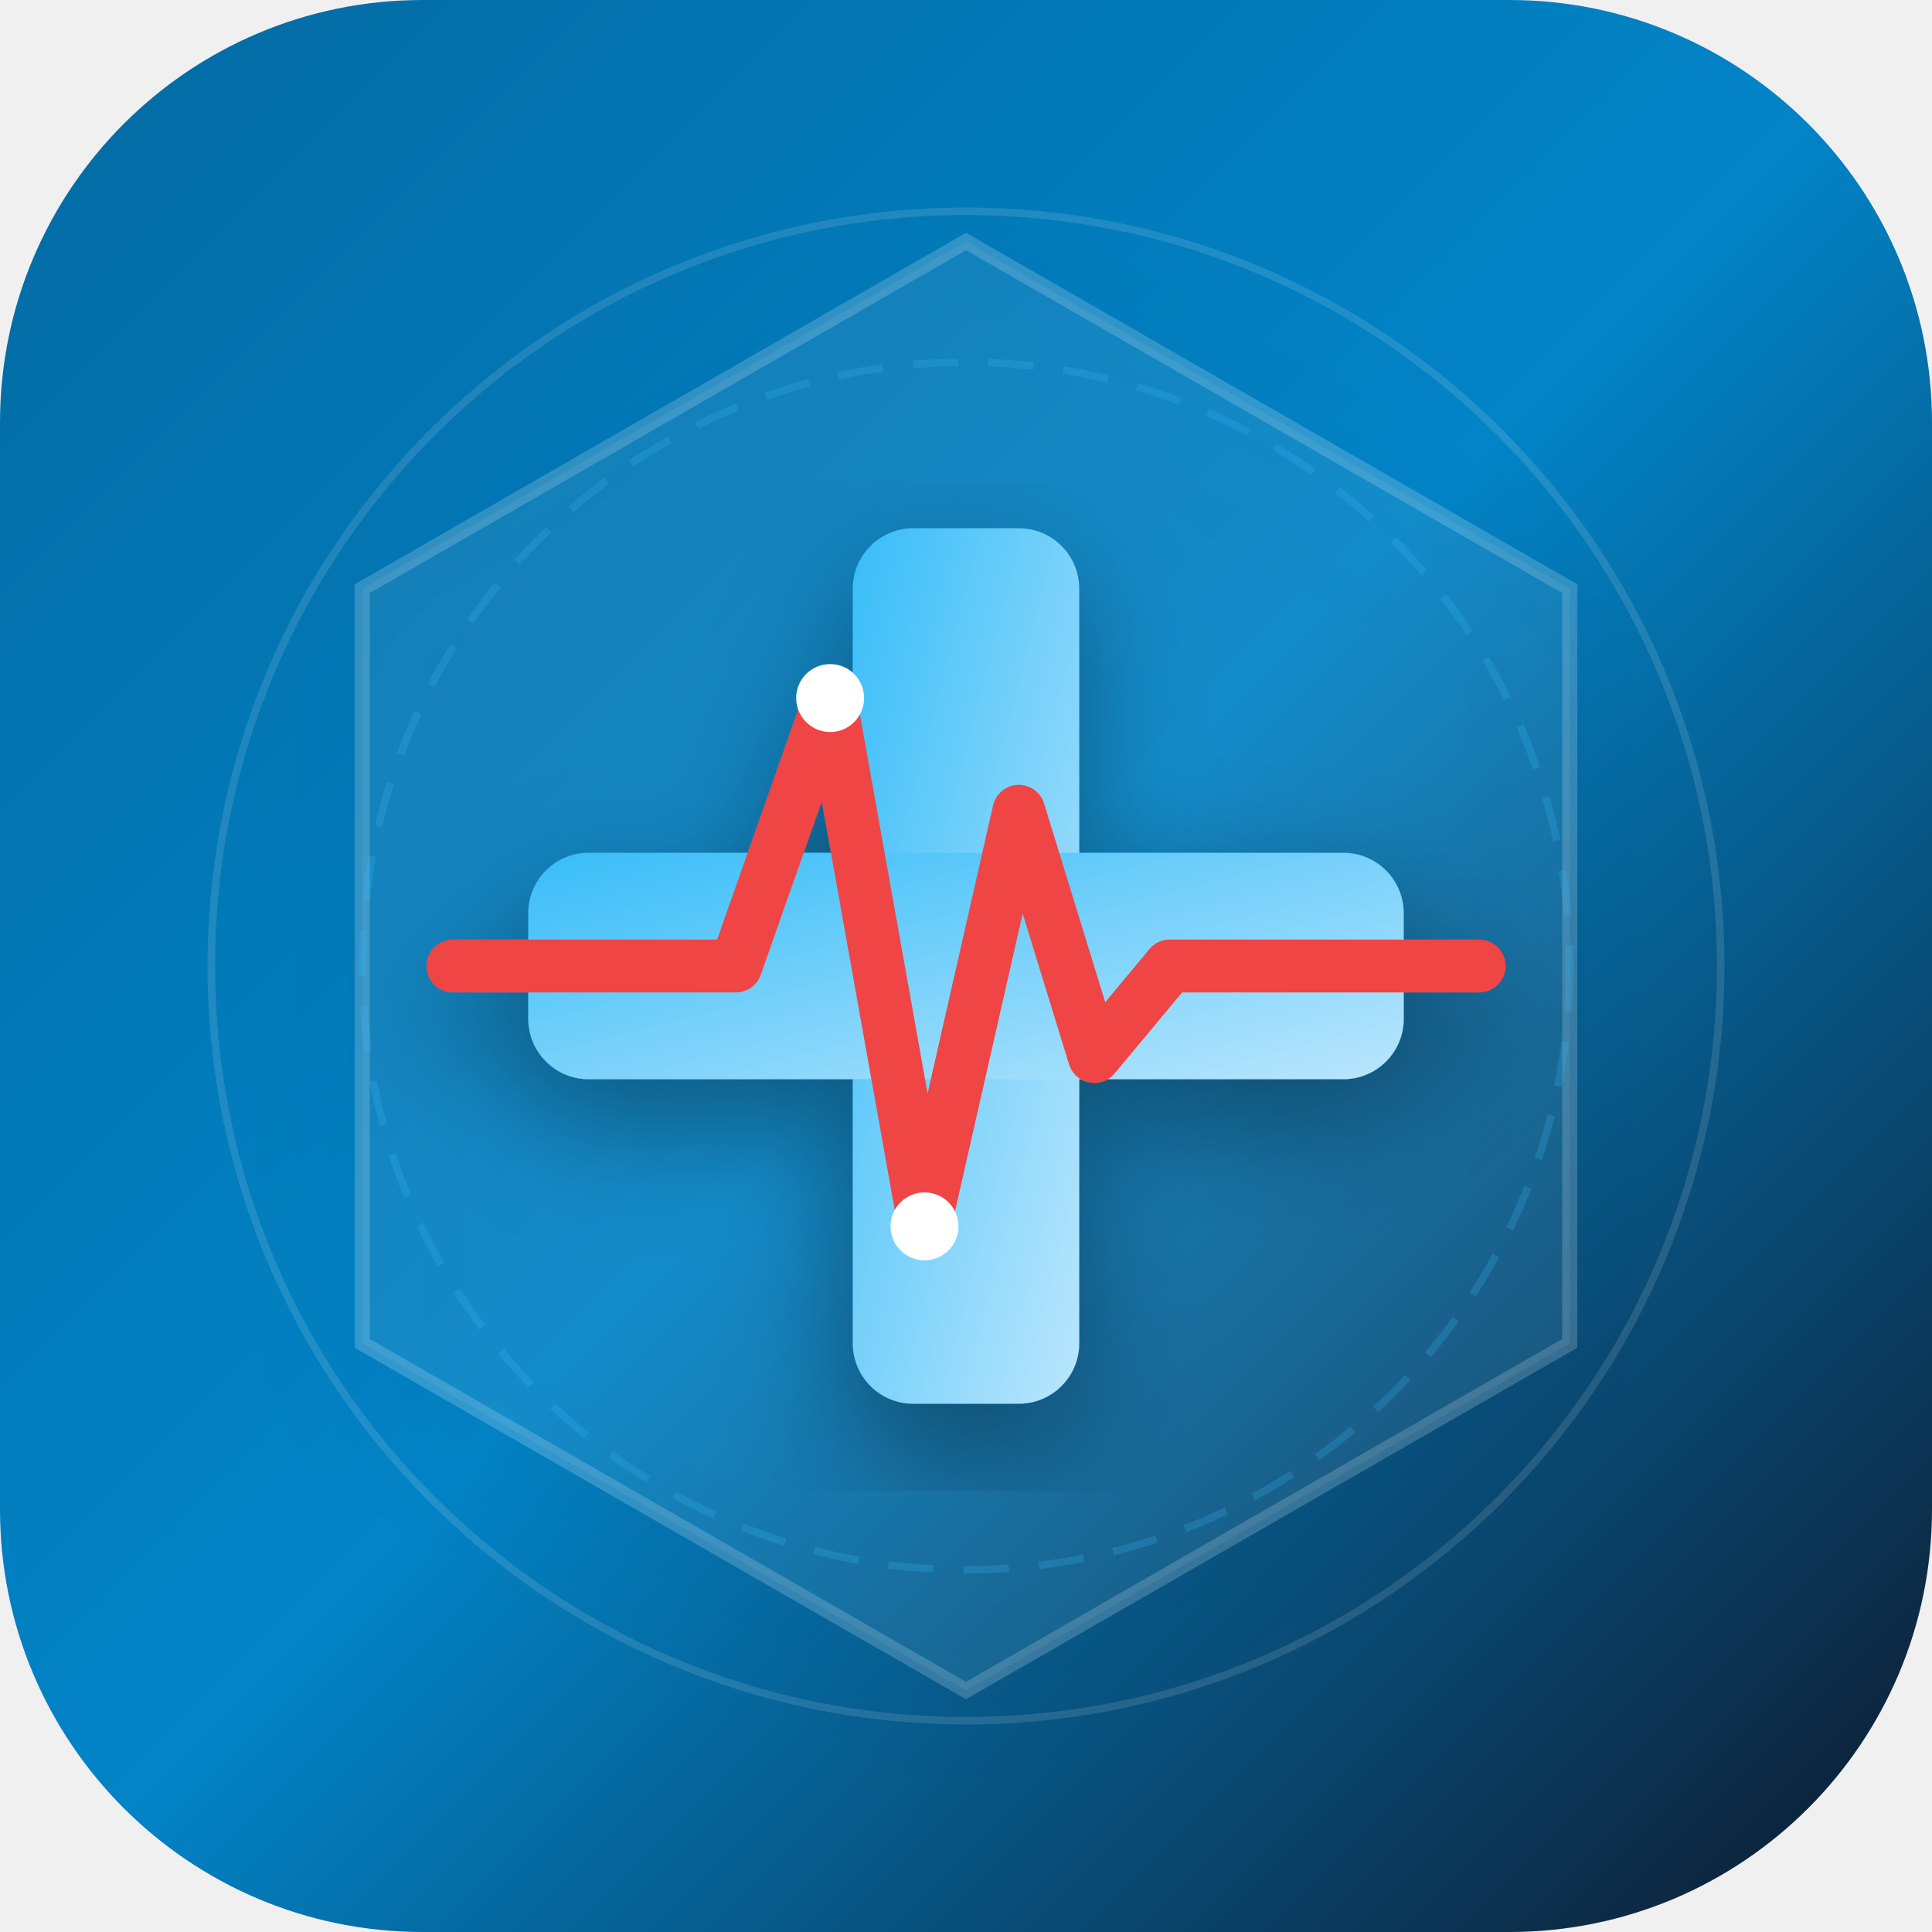
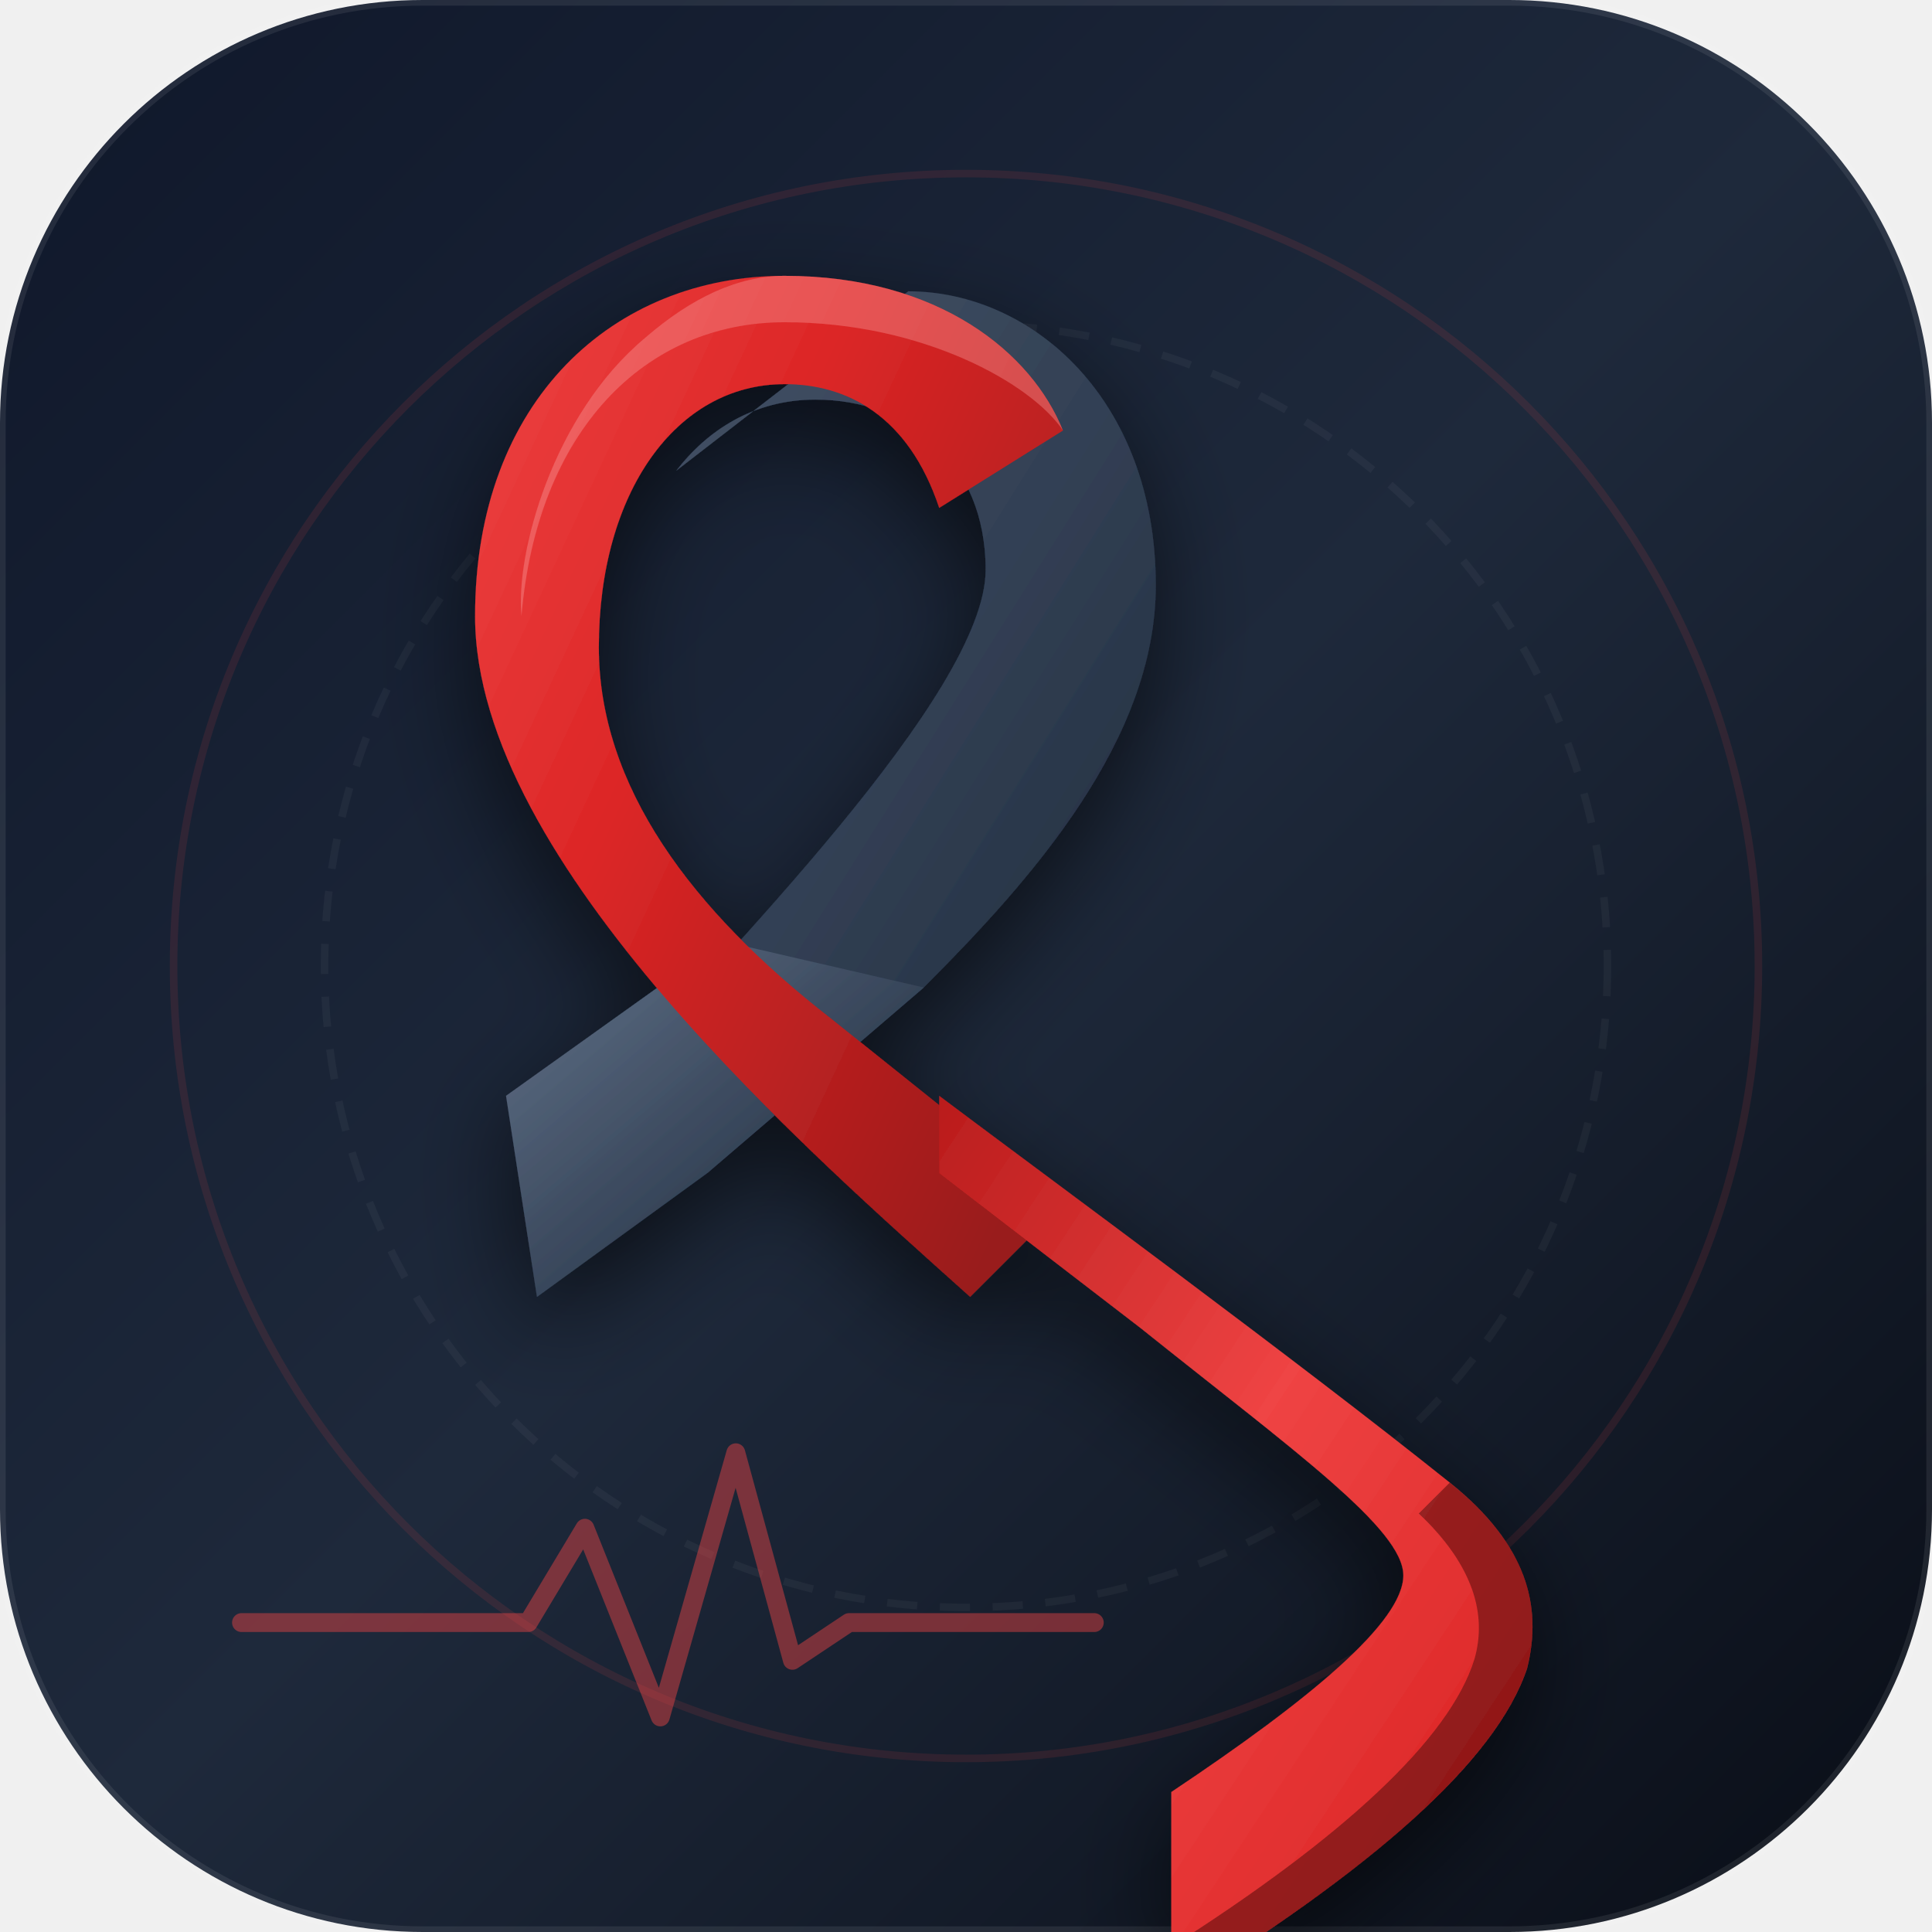
<svg xmlns="http://www.w3.org/2000/svg" viewBox="0 0 512 512" width="512" height="512">
  <defs>
-     <linearGradient id="bgGrad" x1="0%" y1="0%" x2="100%" y2="100%">
-       <stop offset="0%" stop-color="#0369a1" />
-       <stop offset="50%" stop-color="#0284c7" />
-       <stop offset="100%" stop-color="#0f172a" />
+     <linearGradient id="bgGradient" x1="0%" y1="0%" x2="100%" y2="100%">
+       <stop offset="0%" stop-color="#0f172a" />
+       <stop offset="50%" stop-color="#1e293b" />
+       <stop offset="100%" stop-color="#090d16" />
    </linearGradient>
-     <linearGradient id="heartGrad" x1="0%" y1="0%" x2="100%" y2="100%">
+     <linearGradient id="redRibbonTop" x1="0%" y1="0%" x2="100%" y2="80%">
      <stop offset="0%" stop-color="#ef4444" />
-       <stop offset="100%" stop-color="#dc2626" />
+       <stop offset="40%" stop-color="#dc2626" />
+       <stop offset="100%" stop-color="#991b1b" />
    </linearGradient>
-     <linearGradient id="crossGrad" x1="0%" y1="0%" x2="100%" y2="100%">
-       <stop offset="0%" stop-color="#38bdf8" />
-       <stop offset="100%" stop-color="#bae6fd" />
+     <linearGradient id="redRibbonFlow" x1="0%" y1="0%" x2="100%" y2="100%">
+       <stop offset="0%" stop-color="#b91c1c" />
+       <stop offset="45%" stop-color="#ef4444" />
+       <stop offset="85%" stop-color="#dc2626" />
+       <stop offset="100%" stop-color="#7f1d1d" />
    </linearGradient>
-     <filter id="shadow" x="-10%" y="-10%" width="120%" height="120%">
-       <feDropShadow dx="0" dy="12" stdDeviation="16" flood-color="#000000" flood-opacity="0.35" />
+     <linearGradient id="blackRibbonLoop" x1="0%" y1="0%" x2="100%" y2="100%">
+       <stop offset="0%" stop-color="#475569" />
+       <stop offset="50%" stop-color="#334155" />
+       <stop offset="100%" stop-color="#1e293b" />
+     </linearGradient>
+     <linearGradient id="blackRibbonTail" x1="0%" y1="0%" x2="100%" y2="100%">
+       <stop offset="0%" stop-color="#64748b" />
+       <stop offset="60%" stop-color="#334155" />
+       <stop offset="100%" stop-color="#1e293b" />
+     </linearGradient>
+     <filter id="ribbonShadow" x="-20%" y="-20%" width="140%" height="140%">
+       <feDropShadow dx="0" dy="12" stdDeviation="16" flood-color="#000000" flood-opacity="0.6" />
+     </filter>
+     <filter id="redGlow" x="-20%" y="-20%" width="140%" height="140%">
+       <feGaussianBlur stdDeviation="8" result="blur" />
+       <feComposite in="SourceGraphic" in2="blur" operator="over" />
    </filter>
  </defs>
-   <rect width="512" height="512" rx="112" fill="url(#bgGrad)" />
-   <polygon points="256,64 416,156 416,356 256,448 96,356 96,156" fill="rgba(255,255,255,0.06)" stroke="rgba(255,255,255,0.18)" stroke-width="4" filter="url(#shadow)" />
-   <g filter="url(#shadow)">
-     <rect x="226" y="140" width="60" height="232" rx="16" fill="url(#crossGrad)" />
-     <rect x="140" y="226" width="232" height="60" rx="16" fill="url(#crossGrad)" />
-     <path d="M 120 256 L 195 256 L 220 185 L 245 325 L 270 215 L 290 280 L 310 256 L 392 256" fill="none" stroke="#ef4444" stroke-width="14" stroke-linecap="round" stroke-linejoin="round" />
-     <circle cx="245" cy="325" r="9" fill="#ffffff" />
-     <circle cx="220" cy="185" r="9" fill="#ffffff" />
+   <rect width="512" height="512" rx="112" fill="url(#bgGradient)" stroke="rgba(255,255,255,0.08)" stroke-width="3" />
+   <circle cx="256" cy="256" r="210" fill="none" stroke="rgba(239,68,68,0.12)" stroke-width="2" />
+   <circle cx="256" cy="256" r="170" fill="none" stroke="rgba(255,255,255,0.04)" stroke-width="2" stroke-dasharray="8 6" />
+   <g filter="url(#ribbonShadow)" transform="translate(48, 28) scale(0.82)">
+     <path d="M 235 60               C 275 60, 315 95, 315 155               C 315 205, 275 250, 240 285               L 170 345               L 135 320               C 175 275, 260 190, 260 150               C 260 115, 235 95, 205 95               C 185 95, 170 105, 160 118               Z" fill="url(#blackRibbonLoop)" />
+     <path d="M 240 285               L 170 345               L 115 385               L 105 320               L 175 270               Z" fill="url(#blackRibbonTail)" />
+     <path d="M 195 55               C 245 55, 275 80, 285 105               L 245 130               C 235 100, 215 90, 195 90               C 160 90, 135 125, 135 175               C 135 220, 165 260, 210 295               L 285 355               L 255 385               C 205 340, 95 245, 95 165               C 95 95, 140 55, 195 55               Z" fill="url(#redRibbonTop)" />
+     <path d="M 195 55               C 245 55, 275 80, 285 105               C 275 90, 240 70, 195 70               C 150 70, 115 105, 110 165               C 108 145, 120 100, 150 75               C 165 62, 180 55, 195 55               Z" fill="#fca5a5" opacity="0.35" />
+     <path d="M 245 320               C 285 350, 360 405, 410 445               C 435 465, 440 485, 435 505               C 425 535, 385 570, 320 610               L 320 545               C 365 515, 395 490, 395 475               C 395 460, 360 435, 310 395               L 245 345               Z" fill="url(#redRibbonFlow)" />
+     <path d="M 410 445               C 435 465, 440 485, 435 505               C 425 535, 385 570, 320 610               L 320 595               C 375 560, 410 528, 418 502               C 422 488, 418 472, 400 455               Z" fill="#450a0a" opacity="0.5" />
  </g>
-   <circle cx="256" cy="256" r="160" fill="none" stroke="rgba(56,189,248,0.22)" stroke-width="2" stroke-dasharray="12 8" />
-   <circle cx="256" cy="256" r="200" fill="none" stroke="rgba(255,255,255,0.12)" stroke-width="2" />
+   <path d="M 64 430 L 140 430 L 155 405 L 175 455 L 195 385 L 210 440 L 225 430 L 290 430" fill="none" stroke="#ef4444" stroke-width="5" stroke-linecap="round" stroke-linejoin="round" opacity="0.45" />
</svg>
